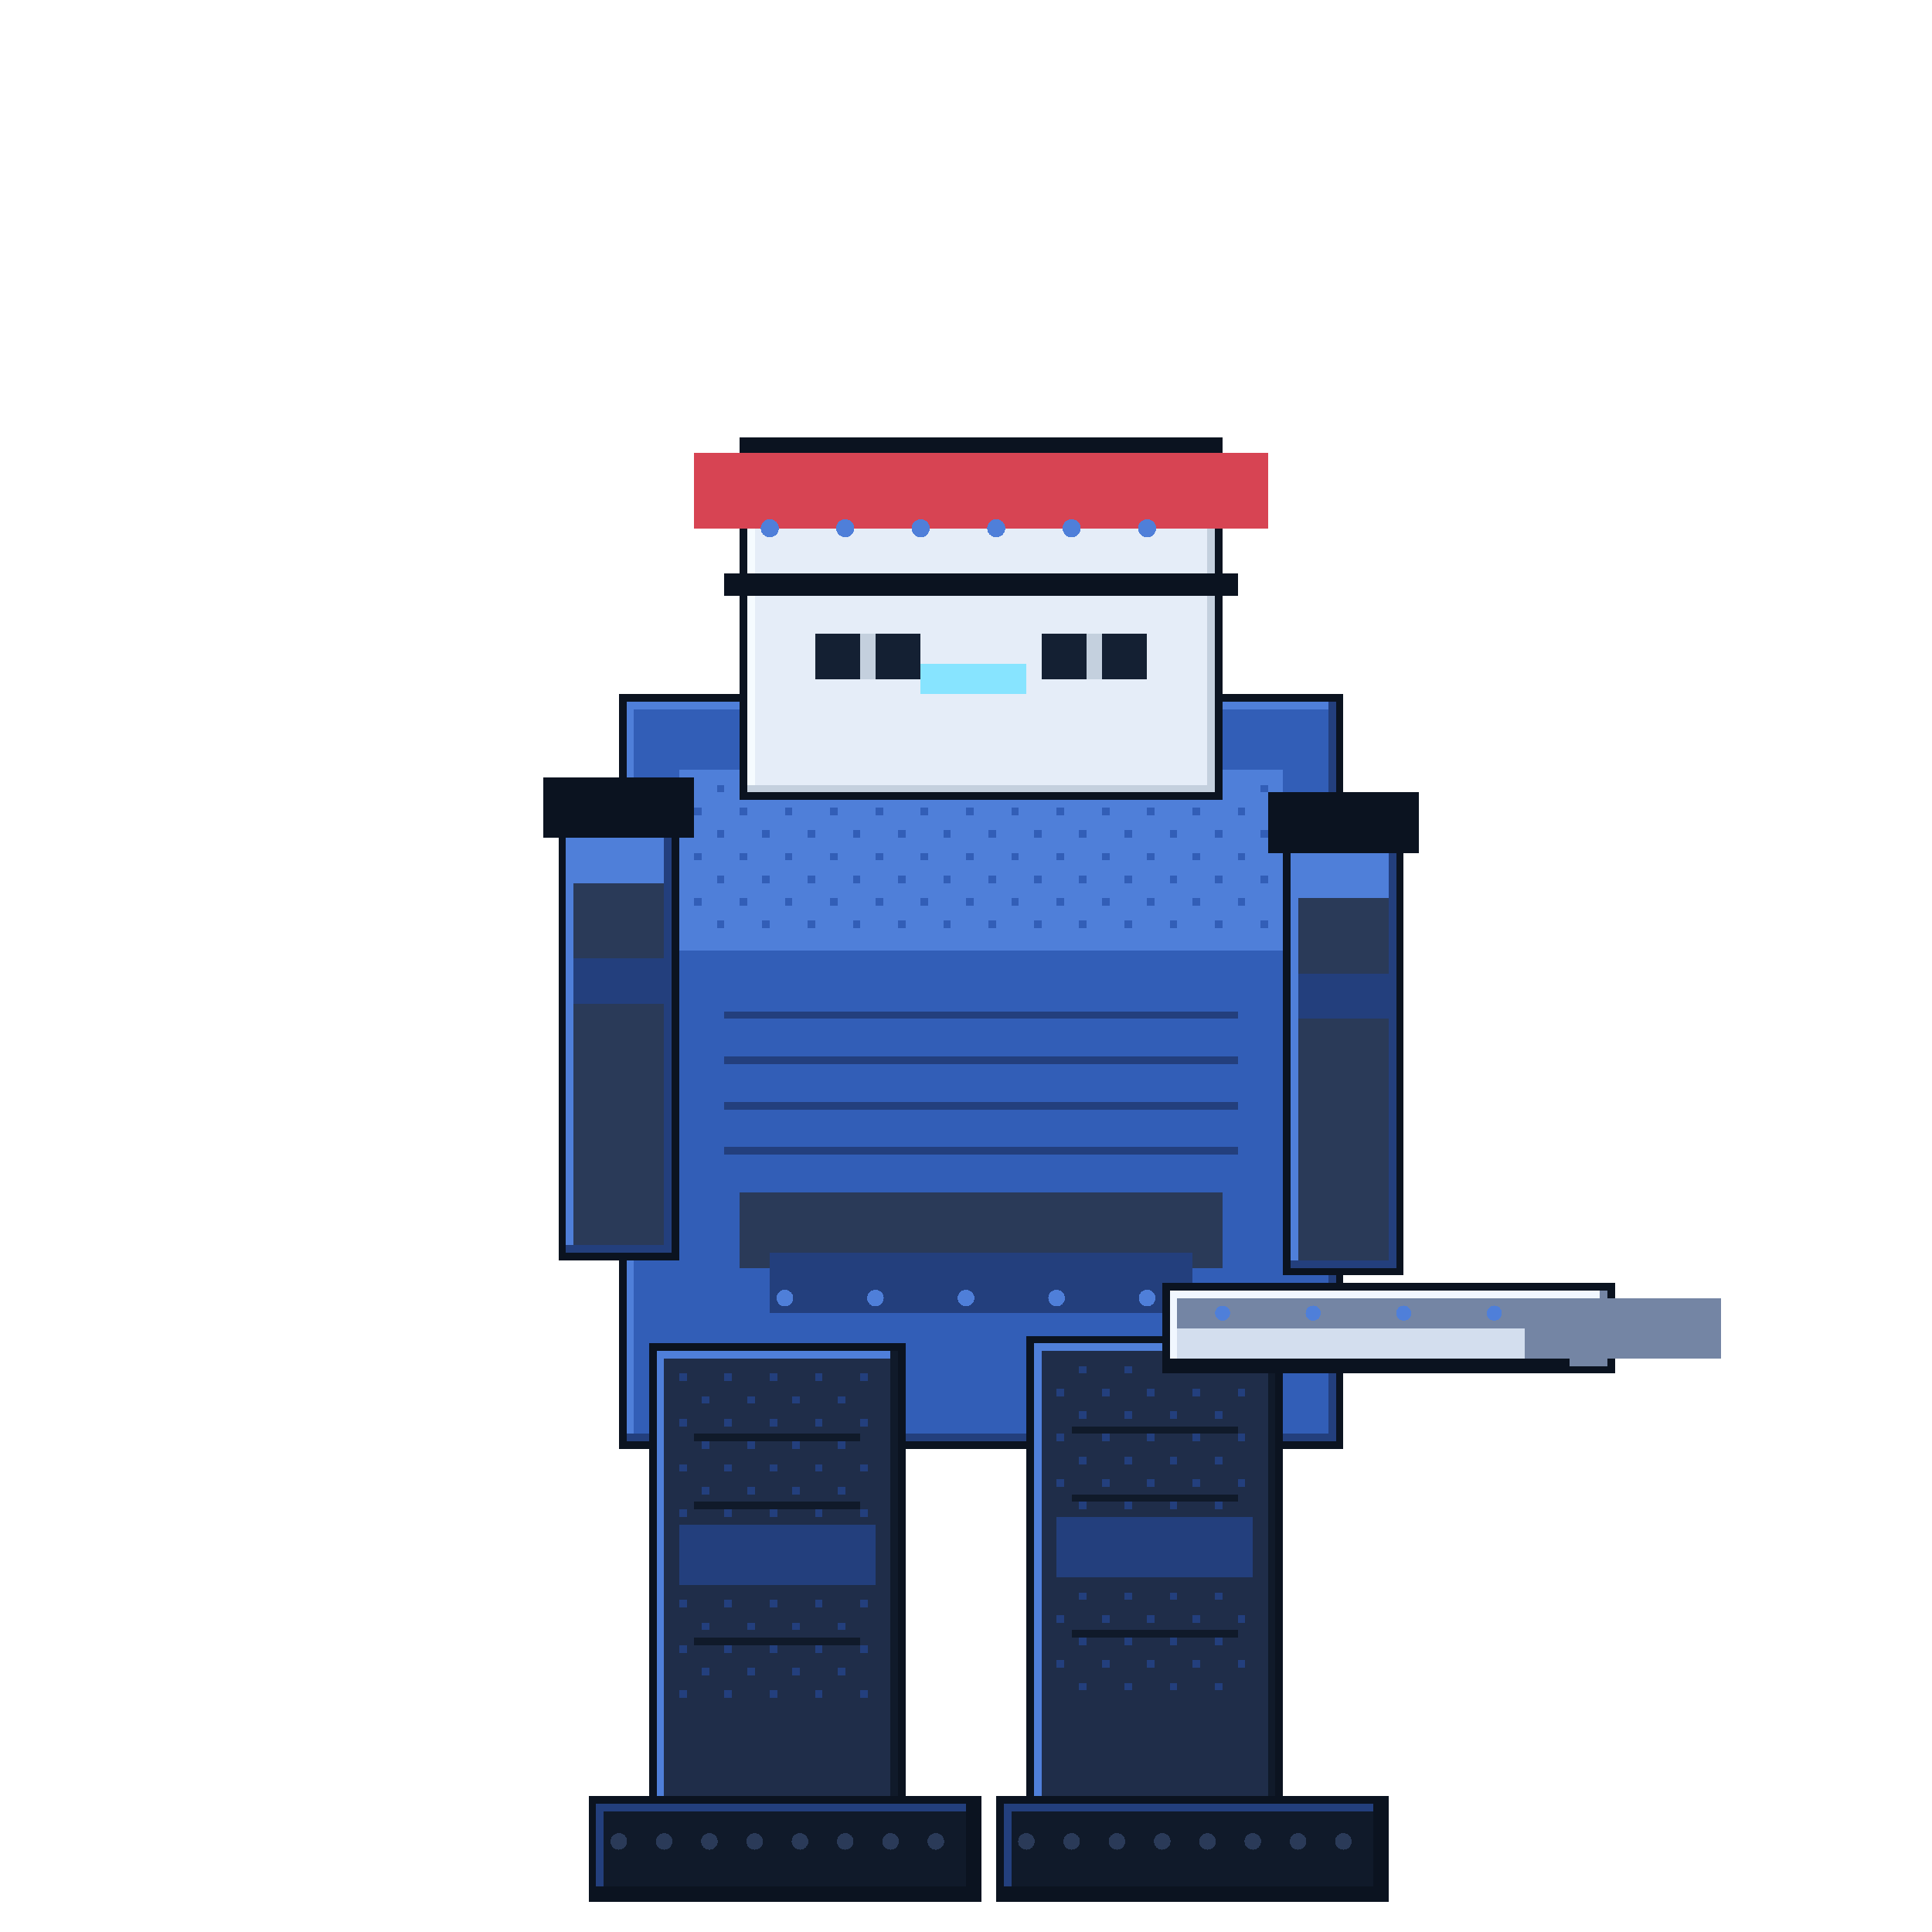
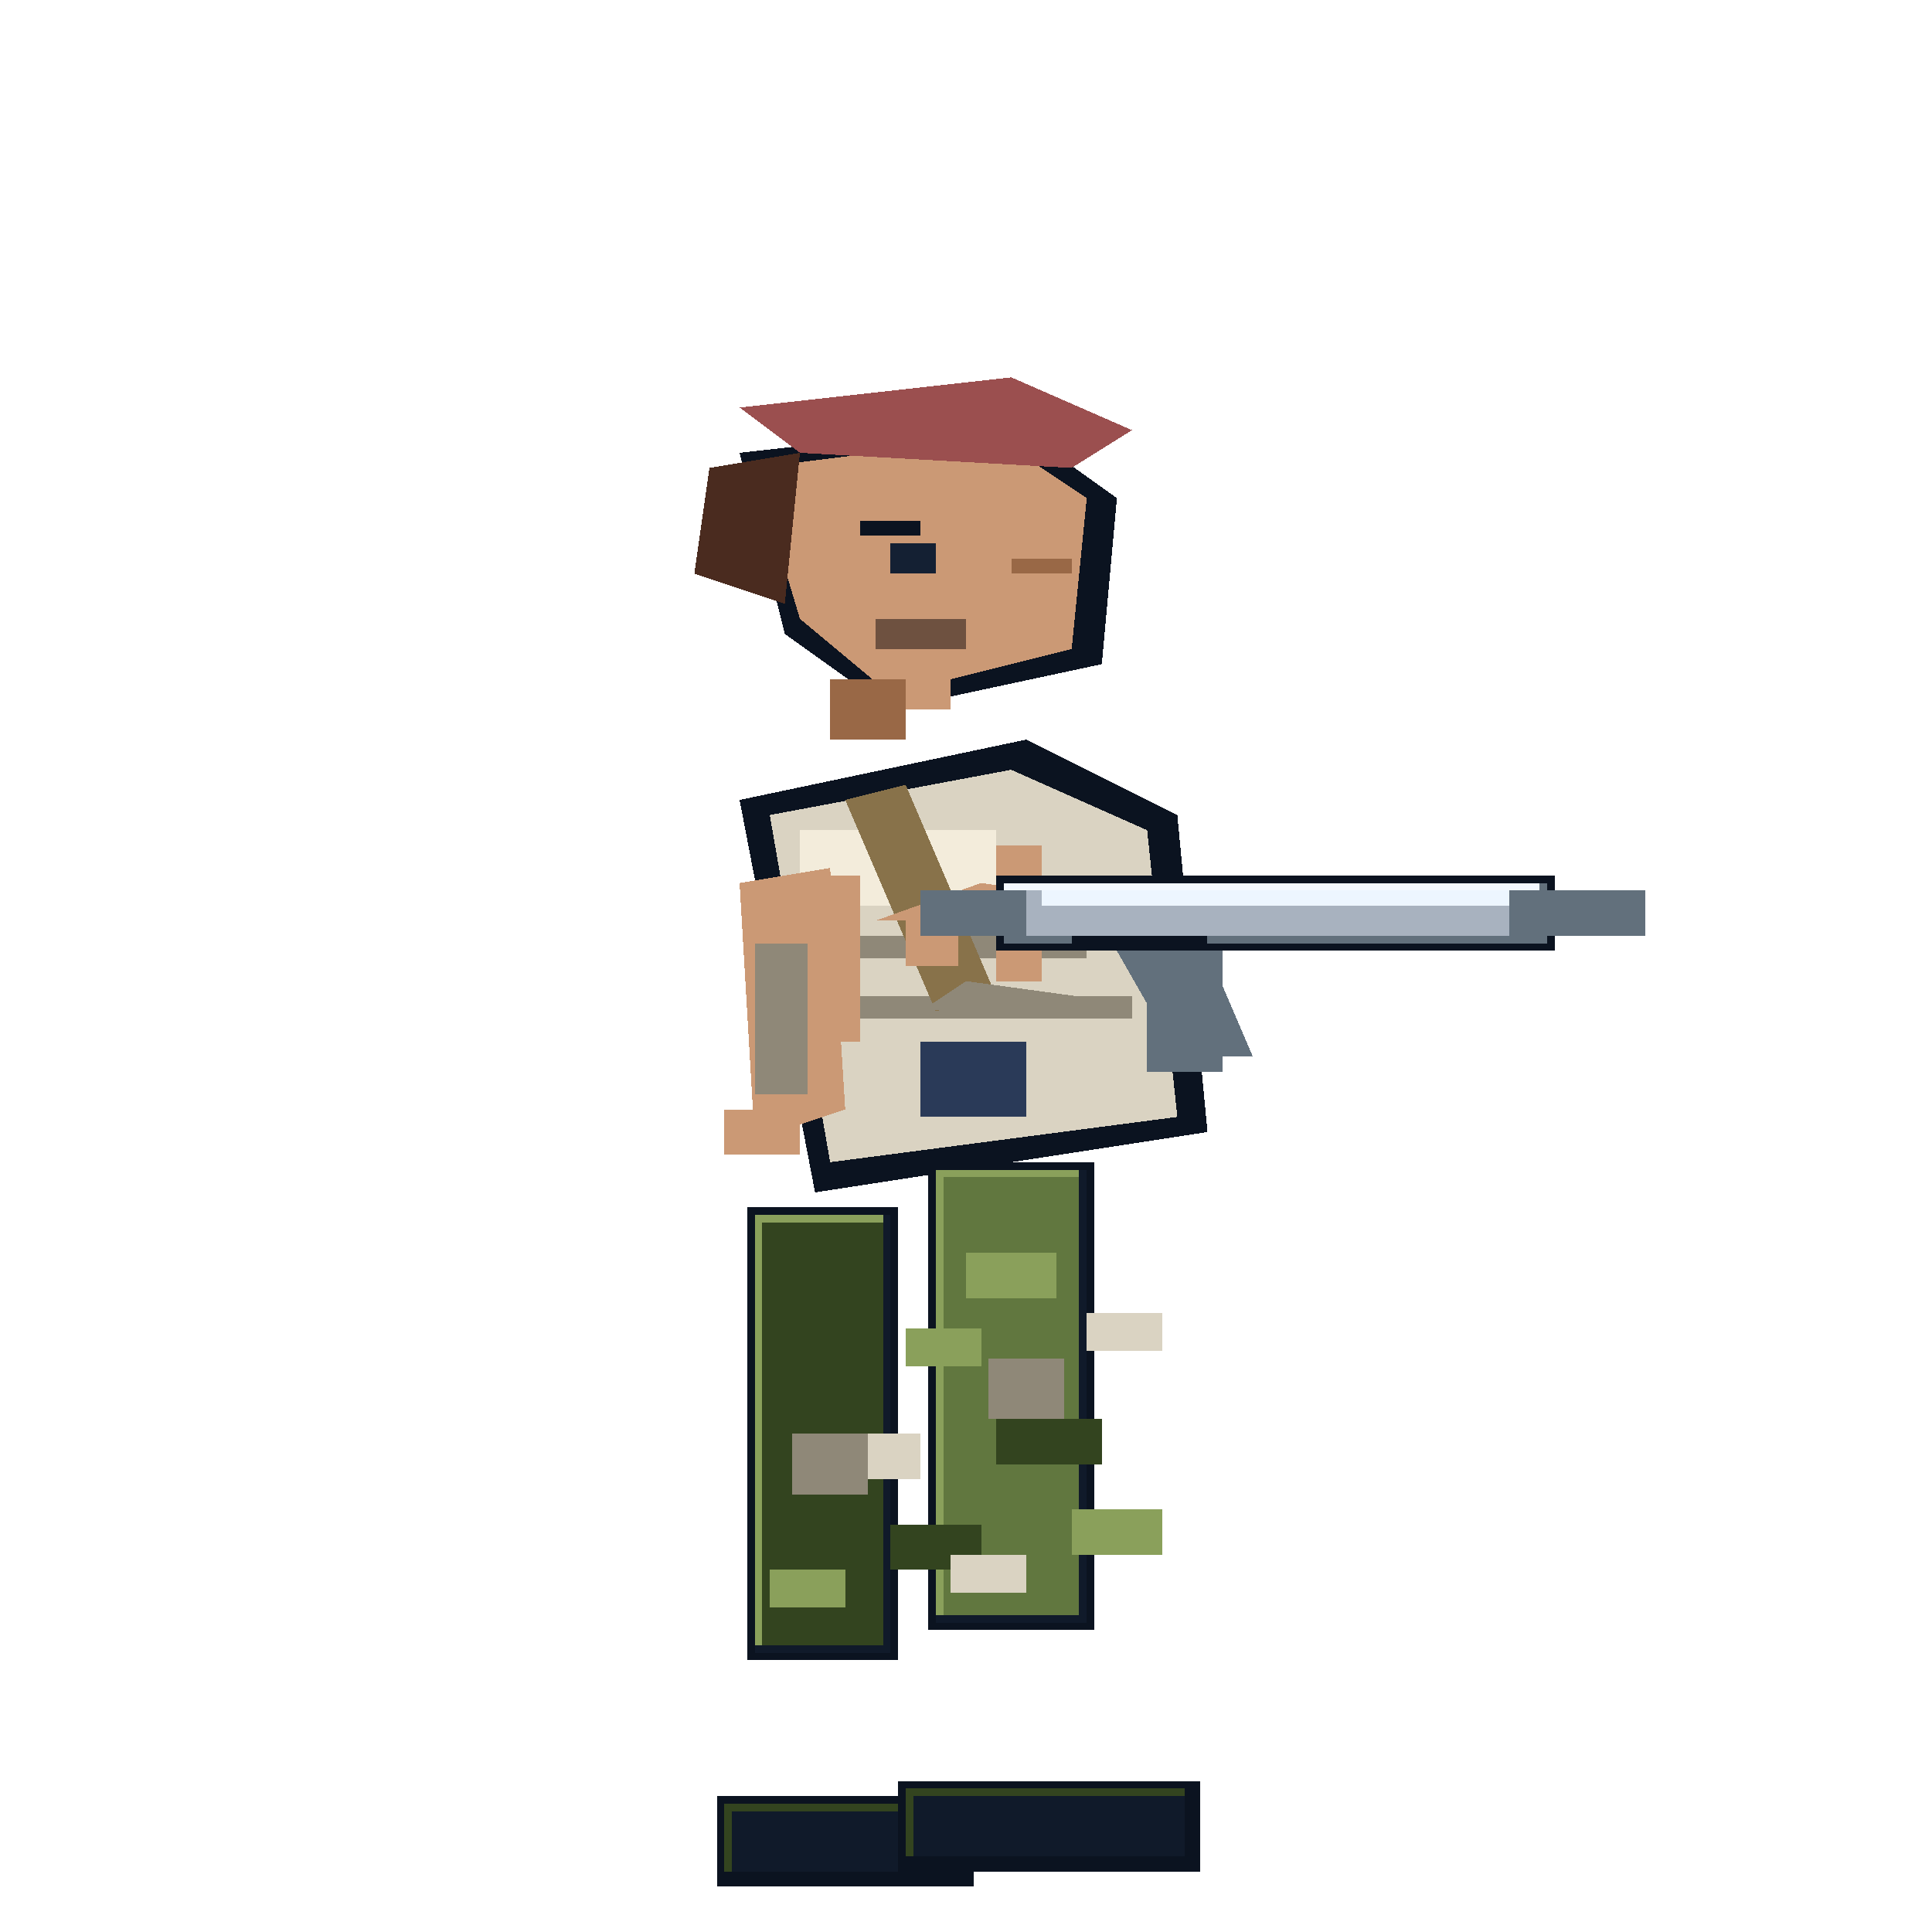
<svg xmlns="http://www.w3.org/2000/svg" width="256" height="256" viewBox="0 0 256 256" shape-rendering="crispEdges">
-   <rect x="82" y="92" width="96" height="100" fill="#0b1320" />
-   <rect x="83" y="93" width="94" height="98" fill="#325eb7" />
-   <rect x="83" y="93" width="94" height="1" fill="#4f7fd9" />
-   <rect x="83" y="93" width="1" height="98" fill="#4f7fd9" />
-   <rect x="83" y="190" width="94" height="1" fill="#233f7d" />
-   <rect x="176" y="93" width="1" height="98" fill="#233f7d" />
-   <rect x="90" y="102" width="80" height="24" fill="#4f7fd9" />
-   <rect x="95" y="104" width="1" height="1" fill="#325eb7" />
-   <rect x="101" y="104" width="1" height="1" fill="#325eb7" />
-   <rect x="107" y="104" width="1" height="1" fill="#325eb7" />
-   <rect x="113" y="104" width="1" height="1" fill="#325eb7" />
-   <rect x="119" y="104" width="1" height="1" fill="#325eb7" />
-   <rect x="125" y="104" width="1" height="1" fill="#325eb7" />
-   <rect x="131" y="104" width="1" height="1" fill="#325eb7" />
-   <rect x="137" y="104" width="1" height="1" fill="#325eb7" />
-   <rect x="143" y="104" width="1" height="1" fill="#325eb7" />
-   <rect x="149" y="104" width="1" height="1" fill="#325eb7" />
-   <rect x="155" y="104" width="1" height="1" fill="#325eb7" />
-   <rect x="161" y="104" width="1" height="1" fill="#325eb7" />
-   <rect x="167" y="104" width="1" height="1" fill="#325eb7" />
-   <rect x="92" y="107" width="1" height="1" fill="#325eb7" />
-   <rect x="98" y="107" width="1" height="1" fill="#325eb7" />
-   <rect x="104" y="107" width="1" height="1" fill="#325eb7" />
-   <rect x="110" y="107" width="1" height="1" fill="#325eb7" />
-   <rect x="116" y="107" width="1" height="1" fill="#325eb7" />
-   <rect x="122" y="107" width="1" height="1" fill="#325eb7" />
-   <rect x="128" y="107" width="1" height="1" fill="#325eb7" />
-   <rect x="134" y="107" width="1" height="1" fill="#325eb7" />
-   <rect x="140" y="107" width="1" height="1" fill="#325eb7" />
-   <rect x="146" y="107" width="1" height="1" fill="#325eb7" />
-   <rect x="152" y="107" width="1" height="1" fill="#325eb7" />
-   <rect x="158" y="107" width="1" height="1" fill="#325eb7" />
-   <rect x="164" y="107" width="1" height="1" fill="#325eb7" />
-   <rect x="95" y="110" width="1" height="1" fill="#325eb7" />
-   <rect x="101" y="110" width="1" height="1" fill="#325eb7" />
-   <rect x="107" y="110" width="1" height="1" fill="#325eb7" />
-   <rect x="113" y="110" width="1" height="1" fill="#325eb7" />
-   <rect x="119" y="110" width="1" height="1" fill="#325eb7" />
-   <rect x="125" y="110" width="1" height="1" fill="#325eb7" />
-   <rect x="131" y="110" width="1" height="1" fill="#325eb7" />
-   <rect x="137" y="110" width="1" height="1" fill="#325eb7" />
-   <rect x="143" y="110" width="1" height="1" fill="#325eb7" />
-   <rect x="149" y="110" width="1" height="1" fill="#325eb7" />
-   <rect x="155" y="110" width="1" height="1" fill="#325eb7" />
-   <rect x="161" y="110" width="1" height="1" fill="#325eb7" />
-   <rect x="167" y="110" width="1" height="1" fill="#325eb7" />
-   <rect x="92" y="113" width="1" height="1" fill="#325eb7" />
-   <rect x="98" y="113" width="1" height="1" fill="#325eb7" />
-   <rect x="104" y="113" width="1" height="1" fill="#325eb7" />
-   <rect x="110" y="113" width="1" height="1" fill="#325eb7" />
-   <rect x="116" y="113" width="1" height="1" fill="#325eb7" />
-   <rect x="122" y="113" width="1" height="1" fill="#325eb7" />
-   <rect x="128" y="113" width="1" height="1" fill="#325eb7" />
-   <rect x="134" y="113" width="1" height="1" fill="#325eb7" />
-   <rect x="140" y="113" width="1" height="1" fill="#325eb7" />
-   <rect x="146" y="113" width="1" height="1" fill="#325eb7" />
-   <rect x="152" y="113" width="1" height="1" fill="#325eb7" />
-   <rect x="158" y="113" width="1" height="1" fill="#325eb7" />
-   <rect x="164" y="113" width="1" height="1" fill="#325eb7" />
-   <rect x="95" y="116" width="1" height="1" fill="#325eb7" />
-   <rect x="101" y="116" width="1" height="1" fill="#325eb7" />
-   <rect x="107" y="116" width="1" height="1" fill="#325eb7" />
-   <rect x="113" y="116" width="1" height="1" fill="#325eb7" />
-   <rect x="119" y="116" width="1" height="1" fill="#325eb7" />
-   <rect x="125" y="116" width="1" height="1" fill="#325eb7" />
-   <rect x="131" y="116" width="1" height="1" fill="#325eb7" />
-   <rect x="137" y="116" width="1" height="1" fill="#325eb7" />
-   <rect x="143" y="116" width="1" height="1" fill="#325eb7" />
-   <rect x="149" y="116" width="1" height="1" fill="#325eb7" />
-   <rect x="155" y="116" width="1" height="1" fill="#325eb7" />
-   <rect x="161" y="116" width="1" height="1" fill="#325eb7" />
-   <rect x="167" y="116" width="1" height="1" fill="#325eb7" />
-   <rect x="92" y="119" width="1" height="1" fill="#325eb7" />
-   <rect x="98" y="119" width="1" height="1" fill="#325eb7" />
-   <rect x="104" y="119" width="1" height="1" fill="#325eb7" />
-   <rect x="110" y="119" width="1" height="1" fill="#325eb7" />
-   <rect x="116" y="119" width="1" height="1" fill="#325eb7" />
-   <rect x="122" y="119" width="1" height="1" fill="#325eb7" />
-   <rect x="128" y="119" width="1" height="1" fill="#325eb7" />
-   <rect x="134" y="119" width="1" height="1" fill="#325eb7" />
-   <rect x="140" y="119" width="1" height="1" fill="#325eb7" />
-   <rect x="146" y="119" width="1" height="1" fill="#325eb7" />
-   <rect x="152" y="119" width="1" height="1" fill="#325eb7" />
-   <rect x="158" y="119" width="1" height="1" fill="#325eb7" />
-   <rect x="164" y="119" width="1" height="1" fill="#325eb7" />
-   <rect x="95" y="122" width="1" height="1" fill="#325eb7" />
-   <rect x="101" y="122" width="1" height="1" fill="#325eb7" />
-   <rect x="107" y="122" width="1" height="1" fill="#325eb7" />
-   <rect x="113" y="122" width="1" height="1" fill="#325eb7" />
-   <rect x="119" y="122" width="1" height="1" fill="#325eb7" />
-   <rect x="125" y="122" width="1" height="1" fill="#325eb7" />
-   <rect x="131" y="122" width="1" height="1" fill="#325eb7" />
-   <rect x="137" y="122" width="1" height="1" fill="#325eb7" />
-   <rect x="143" y="122" width="1" height="1" fill="#325eb7" />
-   <rect x="149" y="122" width="1" height="1" fill="#325eb7" />
-   <rect x="155" y="122" width="1" height="1" fill="#325eb7" />
-   <rect x="161" y="122" width="1" height="1" fill="#325eb7" />
-   <rect x="167" y="122" width="1" height="1" fill="#325eb7" />
-   <rect x="96" y="134" width="68" height="1" fill="#233f7d" />
-   <rect x="96" y="140" width="68" height="1" fill="#233f7d" />
-   <rect x="96" y="146" width="68" height="1" fill="#233f7d" />
-   <rect x="96" y="152" width="68" height="1" fill="#233f7d" />
-   <rect x="98" y="158" width="64" height="10" fill="#2a3a58" />
-   <rect x="102" y="166" width="56" height="8" fill="#233f7d" />
-   <circle cx="104" cy="172" r="1.1" fill="#4f7fd9" />
-   <circle cx="116" cy="172" r="1.1" fill="#4f7fd9" />
-   <circle cx="128" cy="172" r="1.1" fill="#4f7fd9" />
-   <circle cx="140" cy="172" r="1.1" fill="#4f7fd9" />
-   <circle cx="152" cy="172" r="1.1" fill="#4f7fd9" />
-   <rect x="98" y="68" width="64" height="38" fill="#0b1320" />
-   <rect x="99" y="69" width="62" height="36" fill="#e5edf8" />
-   <rect x="99" y="69" width="62" height="1" fill="#f5fbff" />
-   <rect x="99" y="69" width="1" height="36" fill="#f5fbff" />
-   <rect x="99" y="104" width="62" height="1" fill="#c4d0de" />
-   <rect x="160" y="69" width="1" height="36" fill="#c4d0de" />
-   <rect x="92" y="60" width="76" height="10" fill="#d74453" />
-   <rect x="98" y="58" width="64" height="2" fill="#0b1320" />
-   <rect x="96" y="76" width="68" height="3" fill="#0b1320" />
-   <circle cx="102" cy="70" r="1.2" fill="#4f7fd9" />
-   <circle cx="112" cy="70" r="1.2" fill="#4f7fd9" />
-   <circle cx="122" cy="70" r="1.2" fill="#4f7fd9" />
-   <circle cx="132" cy="70" r="1.2" fill="#4f7fd9" />
-   <circle cx="142" cy="70" r="1.2" fill="#4f7fd9" />
-   <circle cx="152" cy="70" r="1.2" fill="#4f7fd9" />
-   <rect x="74" y="103" width="16" height="64" fill="#0b1320" />
-   <rect x="75" y="104" width="14" height="62" fill="#2a3a58" />
-   <rect x="75" y="104" width="14" height="1" fill="#4f7fd9" />
-   <rect x="75" y="104" width="1" height="62" fill="#4f7fd9" />
-   <rect x="75" y="165" width="14" height="1" fill="#233f7d" />
-   <rect x="88" y="104" width="1" height="62" fill="#233f7d" />
-   <rect x="170" y="105" width="16" height="64" fill="#0b1320" />
-   <rect x="171" y="106" width="14" height="62" fill="#2a3a58" />
-   <rect x="171" y="106" width="14" height="1" fill="#4f7fd9" />
-   <rect x="171" y="106" width="1" height="62" fill="#4f7fd9" />
-   <rect x="171" y="167" width="14" height="1" fill="#233f7d" />
-   <rect x="184" y="106" width="1" height="62" fill="#233f7d" />
-   <rect x="76" y="111" width="12" height="6" fill="#4f7fd9" />
-   <rect x="172" y="113" width="12" height="6" fill="#4f7fd9" />
-   <rect x="76" y="127" width="12" height="6" fill="#233f7d" />
-   <rect x="172" y="129" width="12" height="6" fill="#233f7d" />
-   <rect x="72" y="103" width="20" height="8" fill="#0b1320" />
-   <rect x="168" y="105" width="20" height="8" fill="#0b1320" />
-   <rect x="86" y="178" width="34" height="66" fill="#0b1320" />
-   <rect x="87" y="179" width="32" height="64" fill="#1f2d49" />
-   <rect x="87" y="179" width="32" height="1" fill="#4f7fd9" />
-   <rect x="87" y="179" width="1" height="64" fill="#4f7fd9" />
-   <rect x="87" y="242" width="32" height="1" fill="#101a2a" />
-   <rect x="118" y="179" width="1" height="64" fill="#101a2a" />
-   <rect x="136" y="177" width="34" height="66" fill="#0b1320" />
-   <rect x="137" y="178" width="32" height="64" fill="#1f2d49" />
-   <rect x="137" y="178" width="32" height="1" fill="#4f7fd9" />
-   <rect x="137" y="178" width="1" height="64" fill="#4f7fd9" />
-   <rect x="137" y="241" width="32" height="1" fill="#101a2a" />
-   <rect x="168" y="178" width="1" height="64" fill="#101a2a" />
-   <rect x="90" y="182" width="1" height="1" fill="#233f7d" />
-   <rect x="96" y="182" width="1" height="1" fill="#233f7d" />
-   <rect x="102" y="182" width="1" height="1" fill="#233f7d" />
-   <rect x="108" y="182" width="1" height="1" fill="#233f7d" />
-   <rect x="114" y="182" width="1" height="1" fill="#233f7d" />
-   <rect x="93" y="185" width="1" height="1" fill="#233f7d" />
-   <rect x="99" y="185" width="1" height="1" fill="#233f7d" />
-   <rect x="105" y="185" width="1" height="1" fill="#233f7d" />
-   <rect x="111" y="185" width="1" height="1" fill="#233f7d" />
-   <rect x="90" y="188" width="1" height="1" fill="#233f7d" />
-   <rect x="96" y="188" width="1" height="1" fill="#233f7d" />
-   <rect x="102" y="188" width="1" height="1" fill="#233f7d" />
-   <rect x="108" y="188" width="1" height="1" fill="#233f7d" />
-   <rect x="114" y="188" width="1" height="1" fill="#233f7d" />
-   <rect x="93" y="191" width="1" height="1" fill="#233f7d" />
-   <rect x="99" y="191" width="1" height="1" fill="#233f7d" />
-   <rect x="105" y="191" width="1" height="1" fill="#233f7d" />
-   <rect x="111" y="191" width="1" height="1" fill="#233f7d" />
-   <rect x="90" y="194" width="1" height="1" fill="#233f7d" />
-   <rect x="96" y="194" width="1" height="1" fill="#233f7d" />
-   <rect x="102" y="194" width="1" height="1" fill="#233f7d" />
-   <rect x="108" y="194" width="1" height="1" fill="#233f7d" />
-   <rect x="114" y="194" width="1" height="1" fill="#233f7d" />
-   <rect x="93" y="197" width="1" height="1" fill="#233f7d" />
-   <rect x="99" y="197" width="1" height="1" fill="#233f7d" />
-   <rect x="105" y="197" width="1" height="1" fill="#233f7d" />
-   <rect x="111" y="197" width="1" height="1" fill="#233f7d" />
-   <rect x="90" y="200" width="1" height="1" fill="#233f7d" />
-   <rect x="96" y="200" width="1" height="1" fill="#233f7d" />
-   <rect x="102" y="200" width="1" height="1" fill="#233f7d" />
-   <rect x="108" y="200" width="1" height="1" fill="#233f7d" />
-   <rect x="114" y="200" width="1" height="1" fill="#233f7d" />
-   <rect x="93" y="203" width="1" height="1" fill="#233f7d" />
-   <rect x="99" y="203" width="1" height="1" fill="#233f7d" />
-   <rect x="105" y="203" width="1" height="1" fill="#233f7d" />
-   <rect x="111" y="203" width="1" height="1" fill="#233f7d" />
-   <rect x="90" y="206" width="1" height="1" fill="#233f7d" />
-   <rect x="96" y="206" width="1" height="1" fill="#233f7d" />
-   <rect x="102" y="206" width="1" height="1" fill="#233f7d" />
-   <rect x="108" y="206" width="1" height="1" fill="#233f7d" />
-   <rect x="114" y="206" width="1" height="1" fill="#233f7d" />
-   <rect x="93" y="209" width="1" height="1" fill="#233f7d" />
-   <rect x="99" y="209" width="1" height="1" fill="#233f7d" />
-   <rect x="105" y="209" width="1" height="1" fill="#233f7d" />
-   <rect x="111" y="209" width="1" height="1" fill="#233f7d" />
-   <rect x="90" y="212" width="1" height="1" fill="#233f7d" />
-   <rect x="96" y="212" width="1" height="1" fill="#233f7d" />
-   <rect x="102" y="212" width="1" height="1" fill="#233f7d" />
-   <rect x="108" y="212" width="1" height="1" fill="#233f7d" />
-   <rect x="114" y="212" width="1" height="1" fill="#233f7d" />
-   <rect x="93" y="215" width="1" height="1" fill="#233f7d" />
-   <rect x="99" y="215" width="1" height="1" fill="#233f7d" />
-   <rect x="105" y="215" width="1" height="1" fill="#233f7d" />
-   <rect x="111" y="215" width="1" height="1" fill="#233f7d" />
-   <rect x="90" y="218" width="1" height="1" fill="#233f7d" />
-   <rect x="96" y="218" width="1" height="1" fill="#233f7d" />
-   <rect x="102" y="218" width="1" height="1" fill="#233f7d" />
-   <rect x="108" y="218" width="1" height="1" fill="#233f7d" />
-   <rect x="114" y="218" width="1" height="1" fill="#233f7d" />
-   <rect x="93" y="221" width="1" height="1" fill="#233f7d" />
-   <rect x="99" y="221" width="1" height="1" fill="#233f7d" />
-   <rect x="105" y="221" width="1" height="1" fill="#233f7d" />
-   <rect x="111" y="221" width="1" height="1" fill="#233f7d" />
-   <rect x="90" y="224" width="1" height="1" fill="#233f7d" />
-   <rect x="96" y="224" width="1" height="1" fill="#233f7d" />
-   <rect x="102" y="224" width="1" height="1" fill="#233f7d" />
-   <rect x="108" y="224" width="1" height="1" fill="#233f7d" />
-   <rect x="114" y="224" width="1" height="1" fill="#233f7d" />
-   <rect x="143" y="181" width="1" height="1" fill="#233f7d" />
-   <rect x="149" y="181" width="1" height="1" fill="#233f7d" />
-   <rect x="155" y="181" width="1" height="1" fill="#233f7d" />
-   <rect x="161" y="181" width="1" height="1" fill="#233f7d" />
-   <rect x="140" y="184" width="1" height="1" fill="#233f7d" />
-   <rect x="146" y="184" width="1" height="1" fill="#233f7d" />
-   <rect x="152" y="184" width="1" height="1" fill="#233f7d" />
-   <rect x="158" y="184" width="1" height="1" fill="#233f7d" />
-   <rect x="164" y="184" width="1" height="1" fill="#233f7d" />
-   <rect x="143" y="187" width="1" height="1" fill="#233f7d" />
-   <rect x="149" y="187" width="1" height="1" fill="#233f7d" />
-   <rect x="155" y="187" width="1" height="1" fill="#233f7d" />
-   <rect x="161" y="187" width="1" height="1" fill="#233f7d" />
-   <rect x="140" y="190" width="1" height="1" fill="#233f7d" />
-   <rect x="146" y="190" width="1" height="1" fill="#233f7d" />
-   <rect x="152" y="190" width="1" height="1" fill="#233f7d" />
-   <rect x="158" y="190" width="1" height="1" fill="#233f7d" />
-   <rect x="164" y="190" width="1" height="1" fill="#233f7d" />
-   <rect x="143" y="193" width="1" height="1" fill="#233f7d" />
-   <rect x="149" y="193" width="1" height="1" fill="#233f7d" />
-   <rect x="155" y="193" width="1" height="1" fill="#233f7d" />
-   <rect x="161" y="193" width="1" height="1" fill="#233f7d" />
-   <rect x="140" y="196" width="1" height="1" fill="#233f7d" />
-   <rect x="146" y="196" width="1" height="1" fill="#233f7d" />
-   <rect x="152" y="196" width="1" height="1" fill="#233f7d" />
-   <rect x="158" y="196" width="1" height="1" fill="#233f7d" />
-   <rect x="164" y="196" width="1" height="1" fill="#233f7d" />
-   <rect x="143" y="199" width="1" height="1" fill="#233f7d" />
-   <rect x="149" y="199" width="1" height="1" fill="#233f7d" />
-   <rect x="155" y="199" width="1" height="1" fill="#233f7d" />
-   <rect x="161" y="199" width="1" height="1" fill="#233f7d" />
-   <rect x="140" y="202" width="1" height="1" fill="#233f7d" />
-   <rect x="146" y="202" width="1" height="1" fill="#233f7d" />
-   <rect x="152" y="202" width="1" height="1" fill="#233f7d" />
-   <rect x="158" y="202" width="1" height="1" fill="#233f7d" />
-   <rect x="164" y="202" width="1" height="1" fill="#233f7d" />
-   <rect x="143" y="205" width="1" height="1" fill="#233f7d" />
-   <rect x="149" y="205" width="1" height="1" fill="#233f7d" />
-   <rect x="155" y="205" width="1" height="1" fill="#233f7d" />
-   <rect x="161" y="205" width="1" height="1" fill="#233f7d" />
-   <rect x="140" y="208" width="1" height="1" fill="#233f7d" />
-   <rect x="146" y="208" width="1" height="1" fill="#233f7d" />
-   <rect x="152" y="208" width="1" height="1" fill="#233f7d" />
-   <rect x="158" y="208" width="1" height="1" fill="#233f7d" />
-   <rect x="164" y="208" width="1" height="1" fill="#233f7d" />
-   <rect x="143" y="211" width="1" height="1" fill="#233f7d" />
-   <rect x="149" y="211" width="1" height="1" fill="#233f7d" />
-   <rect x="155" y="211" width="1" height="1" fill="#233f7d" />
-   <rect x="161" y="211" width="1" height="1" fill="#233f7d" />
-   <rect x="140" y="214" width="1" height="1" fill="#233f7d" />
-   <rect x="146" y="214" width="1" height="1" fill="#233f7d" />
-   <rect x="152" y="214" width="1" height="1" fill="#233f7d" />
-   <rect x="158" y="214" width="1" height="1" fill="#233f7d" />
-   <rect x="164" y="214" width="1" height="1" fill="#233f7d" />
-   <rect x="143" y="217" width="1" height="1" fill="#233f7d" />
-   <rect x="149" y="217" width="1" height="1" fill="#233f7d" />
-   <rect x="155" y="217" width="1" height="1" fill="#233f7d" />
-   <rect x="161" y="217" width="1" height="1" fill="#233f7d" />
-   <rect x="140" y="220" width="1" height="1" fill="#233f7d" />
-   <rect x="146" y="220" width="1" height="1" fill="#233f7d" />
-   <rect x="152" y="220" width="1" height="1" fill="#233f7d" />
-   <rect x="158" y="220" width="1" height="1" fill="#233f7d" />
-   <rect x="164" y="220" width="1" height="1" fill="#233f7d" />
-   <rect x="143" y="223" width="1" height="1" fill="#233f7d" />
-   <rect x="149" y="223" width="1" height="1" fill="#233f7d" />
-   <rect x="155" y="223" width="1" height="1" fill="#233f7d" />
-   <rect x="161" y="223" width="1" height="1" fill="#233f7d" />
-   <rect x="92" y="190" width="22" height="1" fill="#101a2a" />
-   <rect x="92" y="199" width="22" height="1" fill="#101a2a" />
-   <rect x="92" y="208" width="22" height="1" fill="#101a2a" />
-   <rect x="92" y="217" width="22" height="1" fill="#101a2a" />
-   <rect x="142" y="189" width="22" height="1" fill="#101a2a" />
-   <rect x="142" y="198" width="22" height="1" fill="#101a2a" />
-   <rect x="142" y="207" width="22" height="1" fill="#101a2a" />
-   <rect x="142" y="216" width="22" height="1" fill="#101a2a" />
-   <rect x="90" y="202" width="26" height="8" fill="#233f7d" />
-   <rect x="140" y="201" width="26" height="8" fill="#233f7d" />
-   <rect x="78" y="238" width="52" height="14" fill="#0b1320" />
-   <rect x="79" y="239" width="50" height="12" fill="#101a2a" />
-   <rect x="79" y="239" width="50" height="1" fill="#233f7d" />
-   <rect x="79" y="239" width="1" height="12" fill="#233f7d" />
-   <rect x="79" y="250" width="50" height="1" fill="#0b1320" />
-   <rect x="128" y="239" width="1" height="12" fill="#0b1320" />
-   <rect x="132" y="238" width="52" height="14" fill="#0b1320" />
-   <rect x="133" y="239" width="50" height="12" fill="#101a2a" />
-   <rect x="133" y="239" width="50" height="1" fill="#233f7d" />
-   <rect x="133" y="239" width="1" height="12" fill="#233f7d" />
-   <rect x="133" y="250" width="50" height="1" fill="#0b1320" />
-   <rect x="182" y="239" width="1" height="12" fill="#0b1320" />
-   <circle cx="82" cy="244" r="1.1" fill="#2a3a58" />
-   <circle cx="88" cy="244" r="1.1" fill="#2a3a58" />
-   <circle cx="94" cy="244" r="1.1" fill="#2a3a58" />
-   <circle cx="100" cy="244" r="1.1" fill="#2a3a58" />
-   <circle cx="106" cy="244" r="1.1" fill="#2a3a58" />
-   <circle cx="112" cy="244" r="1.1" fill="#2a3a58" />
-   <circle cx="118" cy="244" r="1.1" fill="#2a3a58" />
-   <circle cx="124" cy="244" r="1.1" fill="#2a3a58" />
-   <circle cx="136" cy="244" r="1.1" fill="#2a3a58" />
-   <circle cx="142" cy="244" r="1.1" fill="#2a3a58" />
-   <circle cx="148" cy="244" r="1.1" fill="#2a3a58" />
-   <circle cx="154" cy="244" r="1.1" fill="#2a3a58" />
-   <circle cx="160" cy="244" r="1.1" fill="#2a3a58" />
-   <circle cx="166" cy="244" r="1.1" fill="#2a3a58" />
-   <circle cx="172" cy="244" r="1.1" fill="#2a3a58" />
-   <circle cx="178" cy="244" r="1.1" fill="#2a3a58" />
-   <rect x="154" y="170" width="60" height="12" fill="#0b1320" />
-   <rect x="155" y="171" width="58" height="10" fill="#d3deee" />
-   <rect x="155" y="171" width="58" height="1" fill="#f1f7ff" />
-   <rect x="155" y="171" width="1" height="10" fill="#f1f7ff" />
-   <rect x="155" y="180" width="58" height="1" fill="#7485a4" />
-   <rect x="212" y="171" width="1" height="10" fill="#7485a4" />
-   <rect x="156" y="172" width="56" height="4" fill="#7485a4" />
-   <rect x="202" y="172" width="26" height="8" fill="#7485a4" />
-   <rect x="154" y="180" width="54" height="2" fill="#0b1320" />
-   <circle cx="162" cy="174" r="1" fill="#4f7fd9" />
-   <circle cx="174" cy="174" r="1" fill="#4f7fd9" />
-   <circle cx="186" cy="174" r="1" fill="#4f7fd9" />
-   <circle cx="198" cy="174" r="1" fill="#4f7fd9" />
-   <rect x="108" y="84" width="14" height="6" fill="#142033" />
-   <rect x="138" y="84" width="14" height="6" fill="#142033" />
-   <rect x="122" y="88" width="14" height="4" fill="#87e4ff" />
-   <rect x="114" y="84" width="2" height="6" fill="#c4d0de" />
-   <rect x="144" y="84" width="2" height="6" fill="#c4d0de" />
+   <polygon points="98,60 134,56 148,66 146,88 118,94 104,84" fill="#0b1320" />
+   <polygon points="100,62 132,58 144,66 142,86 118,92 106,82" fill="#cb9975" />
+   <polygon points="98,54 134,50 150,57 142,62 106,60" fill="#9b4f4f" />
+   <polygon points="94,62 106,60 104,80 92,76" fill="#4a2b1f" />
+   <rect x="110" y="90" width="10" height="8" fill="#996846" />
+   <rect x="120" y="90" width="6" height="4" fill="#cb9975" />
+   <rect x="114" y="69" width="8" height="2" fill="#0b1320" />
+   <rect x="118" y="72" width="6" height="4" fill="#142033" />
+   <rect x="116" y="82" width="12" height="4" fill="#6e5140" />
+   <rect x="134" y="74" width="8" height="2" fill="#996846" />
+   <polygon points="98,106 136,98 156,108 160,150 108,158" fill="#0b1320" />
+   <polygon points="102,108 134,102 152,110 156,148 110,154" fill="#dad3c2" />
+   <rect x="106" y="110" width="26" height="10" fill="#f3ecdb" />
+   <rect x="108" y="124" width="36" height="3" fill="#8f8878" />
+   <rect x="110" y="132" width="40" height="3" fill="#8f8878" />
+   <rect x="108" y="116" width="6" height="22" fill="#cb9975" />
+   <rect x="132" y="112" width="6" height="18" fill="#cb9975" />
+   <polygon points="112,106 120,104 132,132 124,134" fill="#88724a" />
+   <rect x="122" y="138" width="14" height="10" fill="#2a3a58" />
+   <polygon points="98,117 110,115 112,147 100,151" fill="#cb9975" />
+   <rect x="100" y="125" width="7" height="20" fill="#8f8878" />
+   <rect x="96" y="147" width="10" height="6" fill="#cb9975" />
+   <polygon points="130,117 144,119 124,122 116,122" fill="#cb9975" />
+   <polygon points="138,133 150,133 128,130 122,134" fill="#8f8878" />
+   <rect x="120" y="121" width="7" height="7" fill="#cb9975" />
+   <rect x="150" y="120" width="7" height="7" fill="#cb9975" />
+   <rect x="132" y="116" width="74" height="10" fill="#0b1320" />
+   <rect x="133" y="117" width="72" height="8" fill="#a8b2bf" />
+   <rect x="133" y="117" width="72" height="1" fill="#f3f8ff" />
+   <rect x="133" y="117" width="1" height="8" fill="#f3f8ff" />
+   <rect x="133" y="124" width="72" height="1" fill="#62707c" />
+   <rect x="204" y="117" width="1" height="8" fill="#62707c" />
+   <rect x="138" y="118" width="62" height="2" fill="#edf6ff" />
+   <rect x="122" y="118" width="14" height="6" fill="#62707c" />
+   <rect x="200" y="118" width="18" height="6" fill="#62707c" />
+   <rect x="152" y="126" width="10" height="16" fill="#62707c" />
+   <polygon points="148,126 156,140 166,140 160,126" fill="#62707c" />
+   <rect x="142" y="124" width="18" height="2" fill="#0b1320" />
+   <rect x="99" y="160" width="20" height="60" fill="#0b1320" />
+   <rect x="100" y="161" width="18" height="58" fill="#33441f" />
+   <rect x="100" y="161" width="18" height="1" fill="#8aa05b" />
+   <rect x="100" y="161" width="1" height="58" fill="#8aa05b" />
+   <rect x="100" y="218" width="18" height="1" fill="#101a2a" />
+   <rect x="117" y="161" width="1" height="58" fill="#101a2a" />
+   <rect x="123" y="154" width="22" height="62" fill="#0b1320" />
+   <rect x="124" y="155" width="20" height="60" fill="#61773f" />
+   <rect x="124" y="155" width="20" height="1" fill="#8aa05b" />
+   <rect x="124" y="155" width="1" height="60" fill="#8aa05b" />
+   <rect x="124" y="214" width="20" height="1" fill="#101a2a" />
+   <rect x="143" y="155" width="1" height="60" fill="#101a2a" />
+   <rect x="104" y="168" width="12" height="6" fill="#33441f" />
+   <rect x="120" y="176" width="10" height="5" fill="#8aa05b" />
+   <rect x="108" y="190" width="14" height="6" fill="#dad3c2" />
+   <rect x="118" y="202" width="12" height="6" fill="#33441f" />
+   <rect x="102" y="208" width="10" height="5" fill="#8aa05b" />
+   <rect x="128" y="166" width="12" height="6" fill="#8aa05b" />
+   <rect x="144" y="174" width="10" height="5" fill="#dad3c2" />
+   <rect x="132" y="188" width="14" height="6" fill="#33441f" />
+   <rect x="142" y="200" width="12" height="6" fill="#8aa05b" />
+   <rect x="126" y="206" width="10" height="5" fill="#dad3c2" />
+   <rect x="105" y="190" width="10" height="8" fill="#8f8878" />
+   <rect x="131" y="180" width="10" height="8" fill="#8f8878" />
+   <rect x="95" y="238" width="34" height="12" fill="#0b1320" />
+   <rect x="96" y="239" width="32" height="10" fill="#101a2a" />
+   <rect x="96" y="239" width="32" height="1" fill="#33441f" />
+   <rect x="96" y="239" width="1" height="10" fill="#33441f" />
+   <rect x="96" y="248" width="32" height="1" fill="#0b1320" />
+   <rect x="127" y="239" width="1" height="10" fill="#0b1320" />
+   <rect x="119" y="236" width="40" height="12" fill="#0b1320" />
+   <rect x="120" y="237" width="38" height="10" fill="#101a2a" />
+   <rect x="120" y="237" width="38" height="1" fill="#33441f" />
+   <rect x="120" y="237" width="1" height="10" fill="#33441f" />
+   <rect x="120" y="246" width="38" height="1" fill="#0b1320" />
+   <rect x="157" y="237" width="1" height="10" fill="#0b1320" />
</svg>
